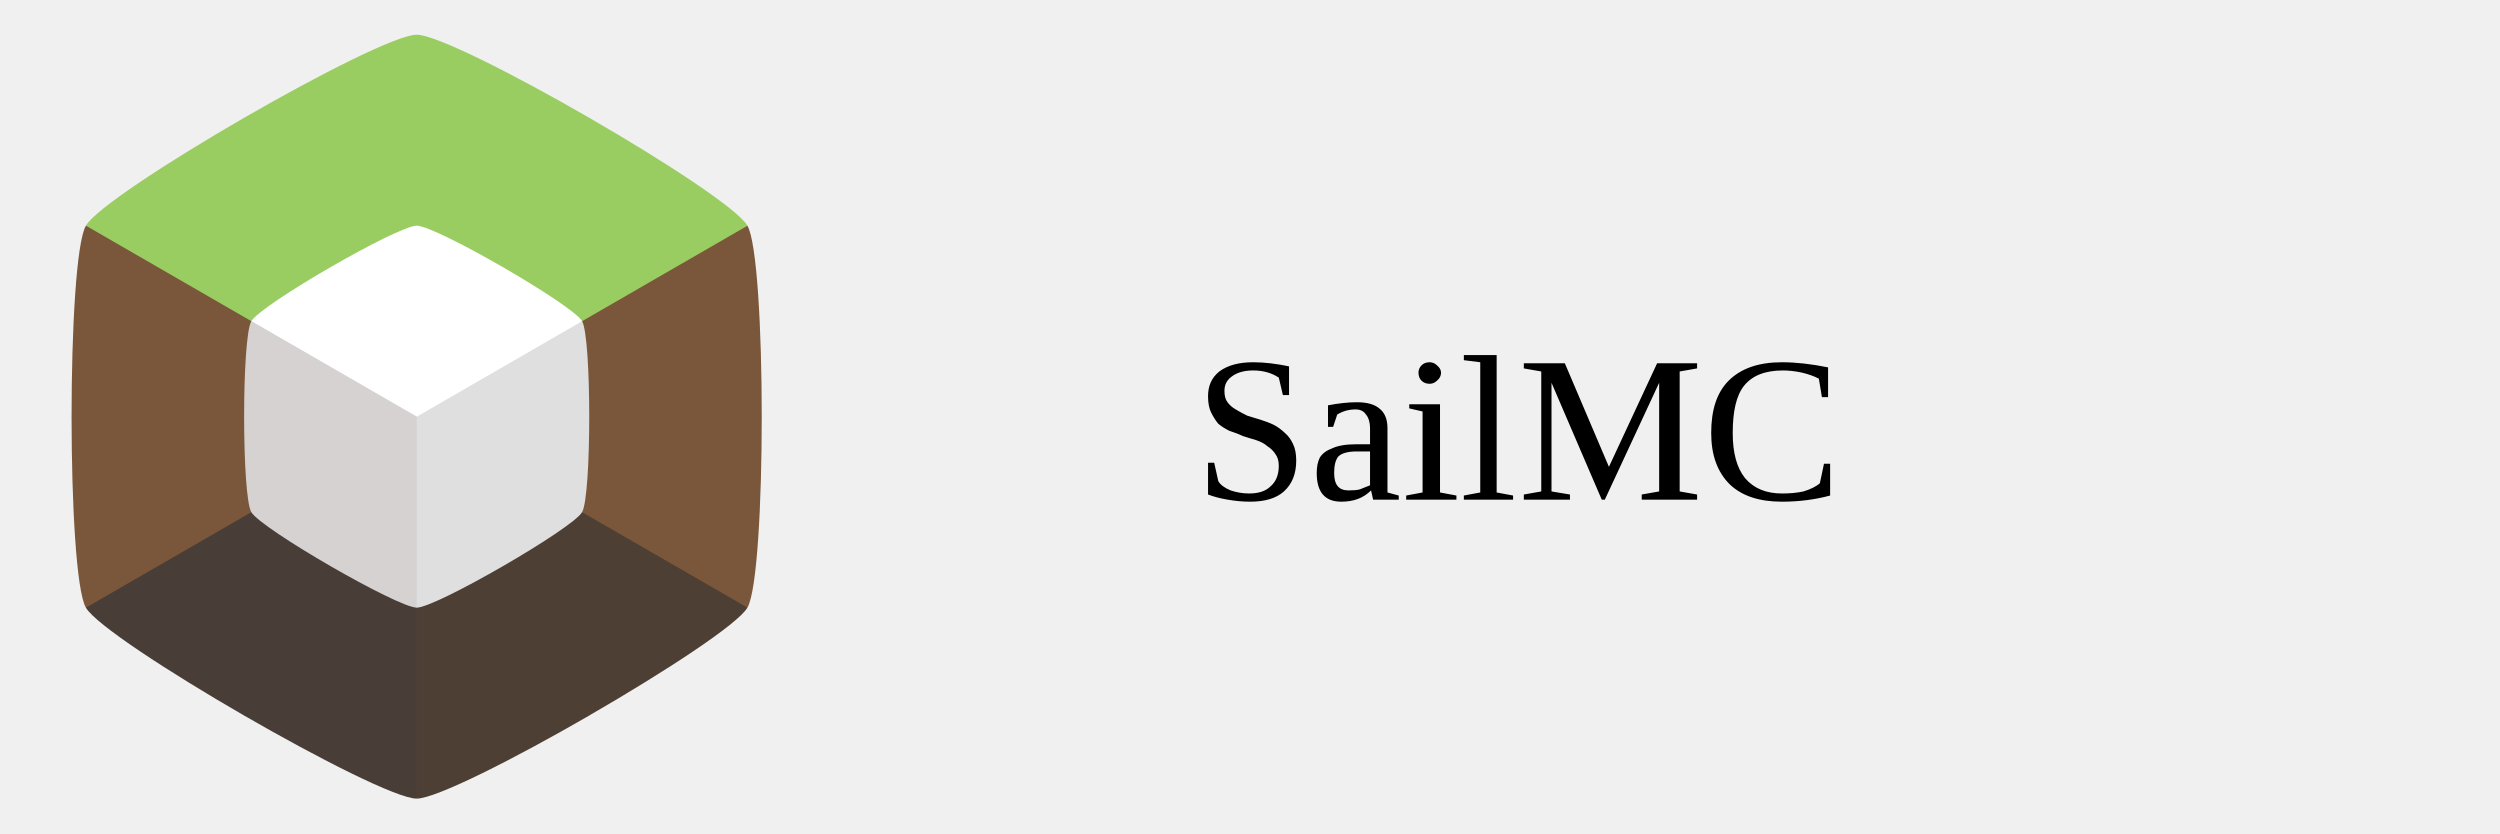
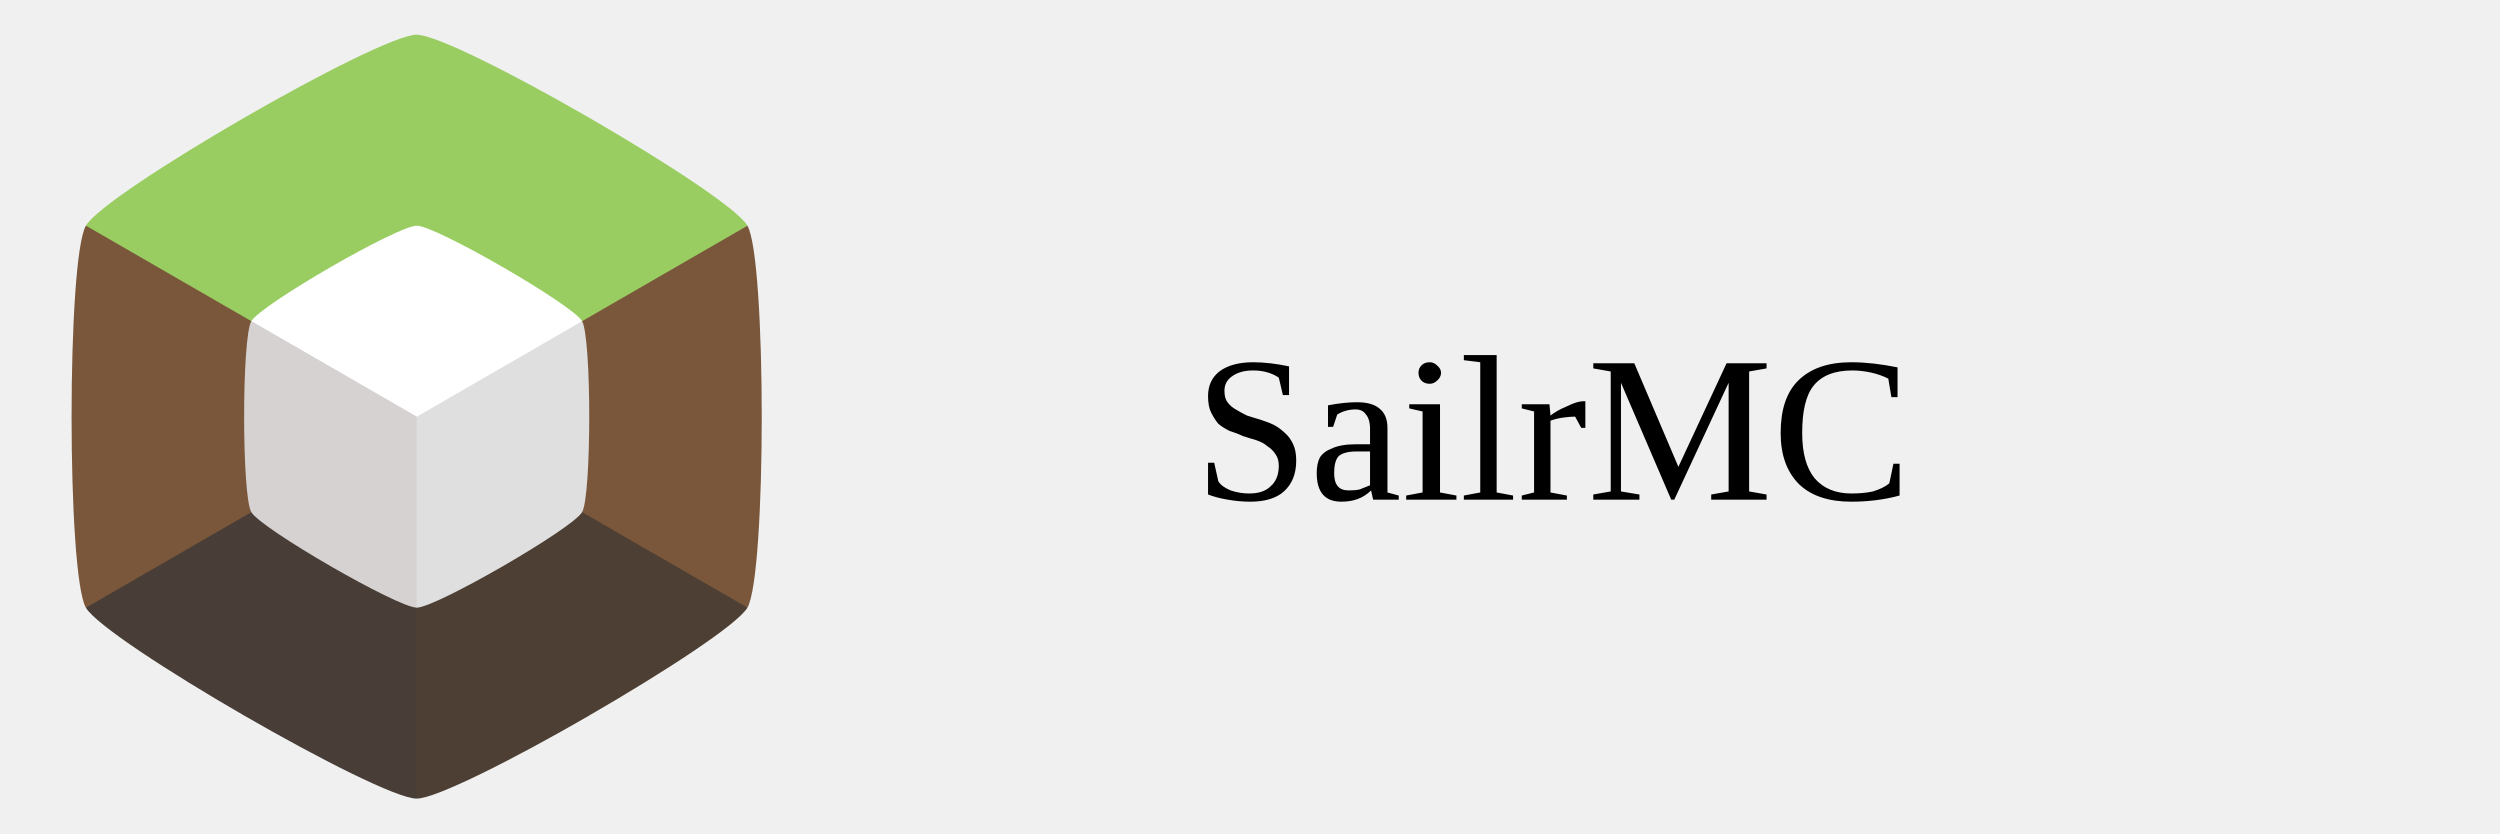
<svg xmlns="http://www.w3.org/2000/svg" width="144" height="48" version="1.1" viewBox="0 0 38.1 12.7" id="svg66">
  <defs id="defs70" />
  <g stroke-width=".265" id="g24">
    <path d="m6.35 6.35" fill="#99cd61" id="path4" />
    <path d="m6.35 0.529-2.521 4.366 2.521 1.455 2.52-1.455 0.11-3.1c-1.151-0.665-2.339-1.266-2.63-1.266z" fill="#df6277" id="path6" style="fill:#99cd61;fill-opacity:1" />
    <path d="m8.98 1.795-2.63 4.555 2.52 1.455 2.521-4.366c-0.146-0.252-1.26-0.98-2.411-1.644z" fill="#fb9168" id="path8" style="fill:#99cd61;fill-opacity:1" />
    <path d="m11.391 3.44-5.041 2.91 2.52 1.455 2.739-1.455c0-1.329-0.073-2.658-0.218-2.91z" fill="#f3db6c" id="path10" style="fill:#7a573b;fill-opacity:1" />
    <path d="m6.35 6.35v2.91h5.041c0.146-0.252 0.218-1.581 0.218-2.91z" fill="#7ab392" id="path12" style="fill:#7a573b;fill-opacity:1" />
    <path d="m6.35 6.35v2.91l2.63 1.644c1.151-0.665 2.266-1.392 2.411-1.644z" fill="#4b7cbc" id="path14" style="fill:#4d3f33;fill-opacity:1" />
    <path d="m6.35 6.35-2.521 1.455 2.521 4.366c0.291 0 1.479-0.601 2.63-1.266z" fill="#6f488c" id="path16" style="fill:#4d3f33;fill-opacity:1" />
    <path d="m3.829 4.895-2.52 4.366c0.291 0.504 4.459 2.91 5.041 2.91v-5.821z" fill="#4d3f33" id="path18" style="fill:#483e37;fill-opacity:1" />
    <path d="m1.309 3.44c-0.291 0.504-0.291 5.317 0 5.821l5.041-2.91v-2.91z" fill="#7a573b" id="path20" />
    <path d="m6.35 0.529c-0.582-2e-8 -4.75 2.406-5.041 2.91l5.041 2.91z" fill="#99cd61" id="path22" />
  </g>
  <g transform="matrix(.88 0 0 .88 -10.906 -1.2421)" id="g32">
    <g transform="translate(13.26 2.2776)" id="g28">
      <path transform="matrix(.96975 0 0 .96975 .1921 .1921)" d="m6.35 2.939c-0.341 0-2.783 1.41-2.953 1.705l2.953 5.116 2.954-5.116c-0.171-0.295-2.613-1.705-2.954-1.705z" fill="#fff" stroke-width=".265" id="path26" />
    </g>
    <path d="m16.746 6.974 2.864 4.961c0.331 0 2.699-1.367 2.864-1.654 0.165-0.286 0.165-3.021 0-3.307l-2.864 1.654z" fill="#dfdfdf" stroke-width=".265" id="path30" />
  </g>
  <path d="m3.83 4.895c-0.146 0.252-0.146 2.658 0 2.91 0.146 0.252 2.229 1.455 2.52 1.455v-2.91z" fill="#d6d2d2" stroke-width=".265" id="path34" />
  <text xml:space="preserve" style="font-size:3.175px;white-space:pre;inline-size:10.766;display:inline;fill:#000000;fill-opacity:1;stroke-width:0.265" x="14.991" y="6.281" id="text6342" transform="translate(3.199689,1.333204)">
-     <tspan x="14.991" y="6.281" id="tspan6546">SailMC</tspan>
+     <tspan x="14.991" y="6.281" id="tspan6546">SailrMC</tspan>
  </text>
</svg>
